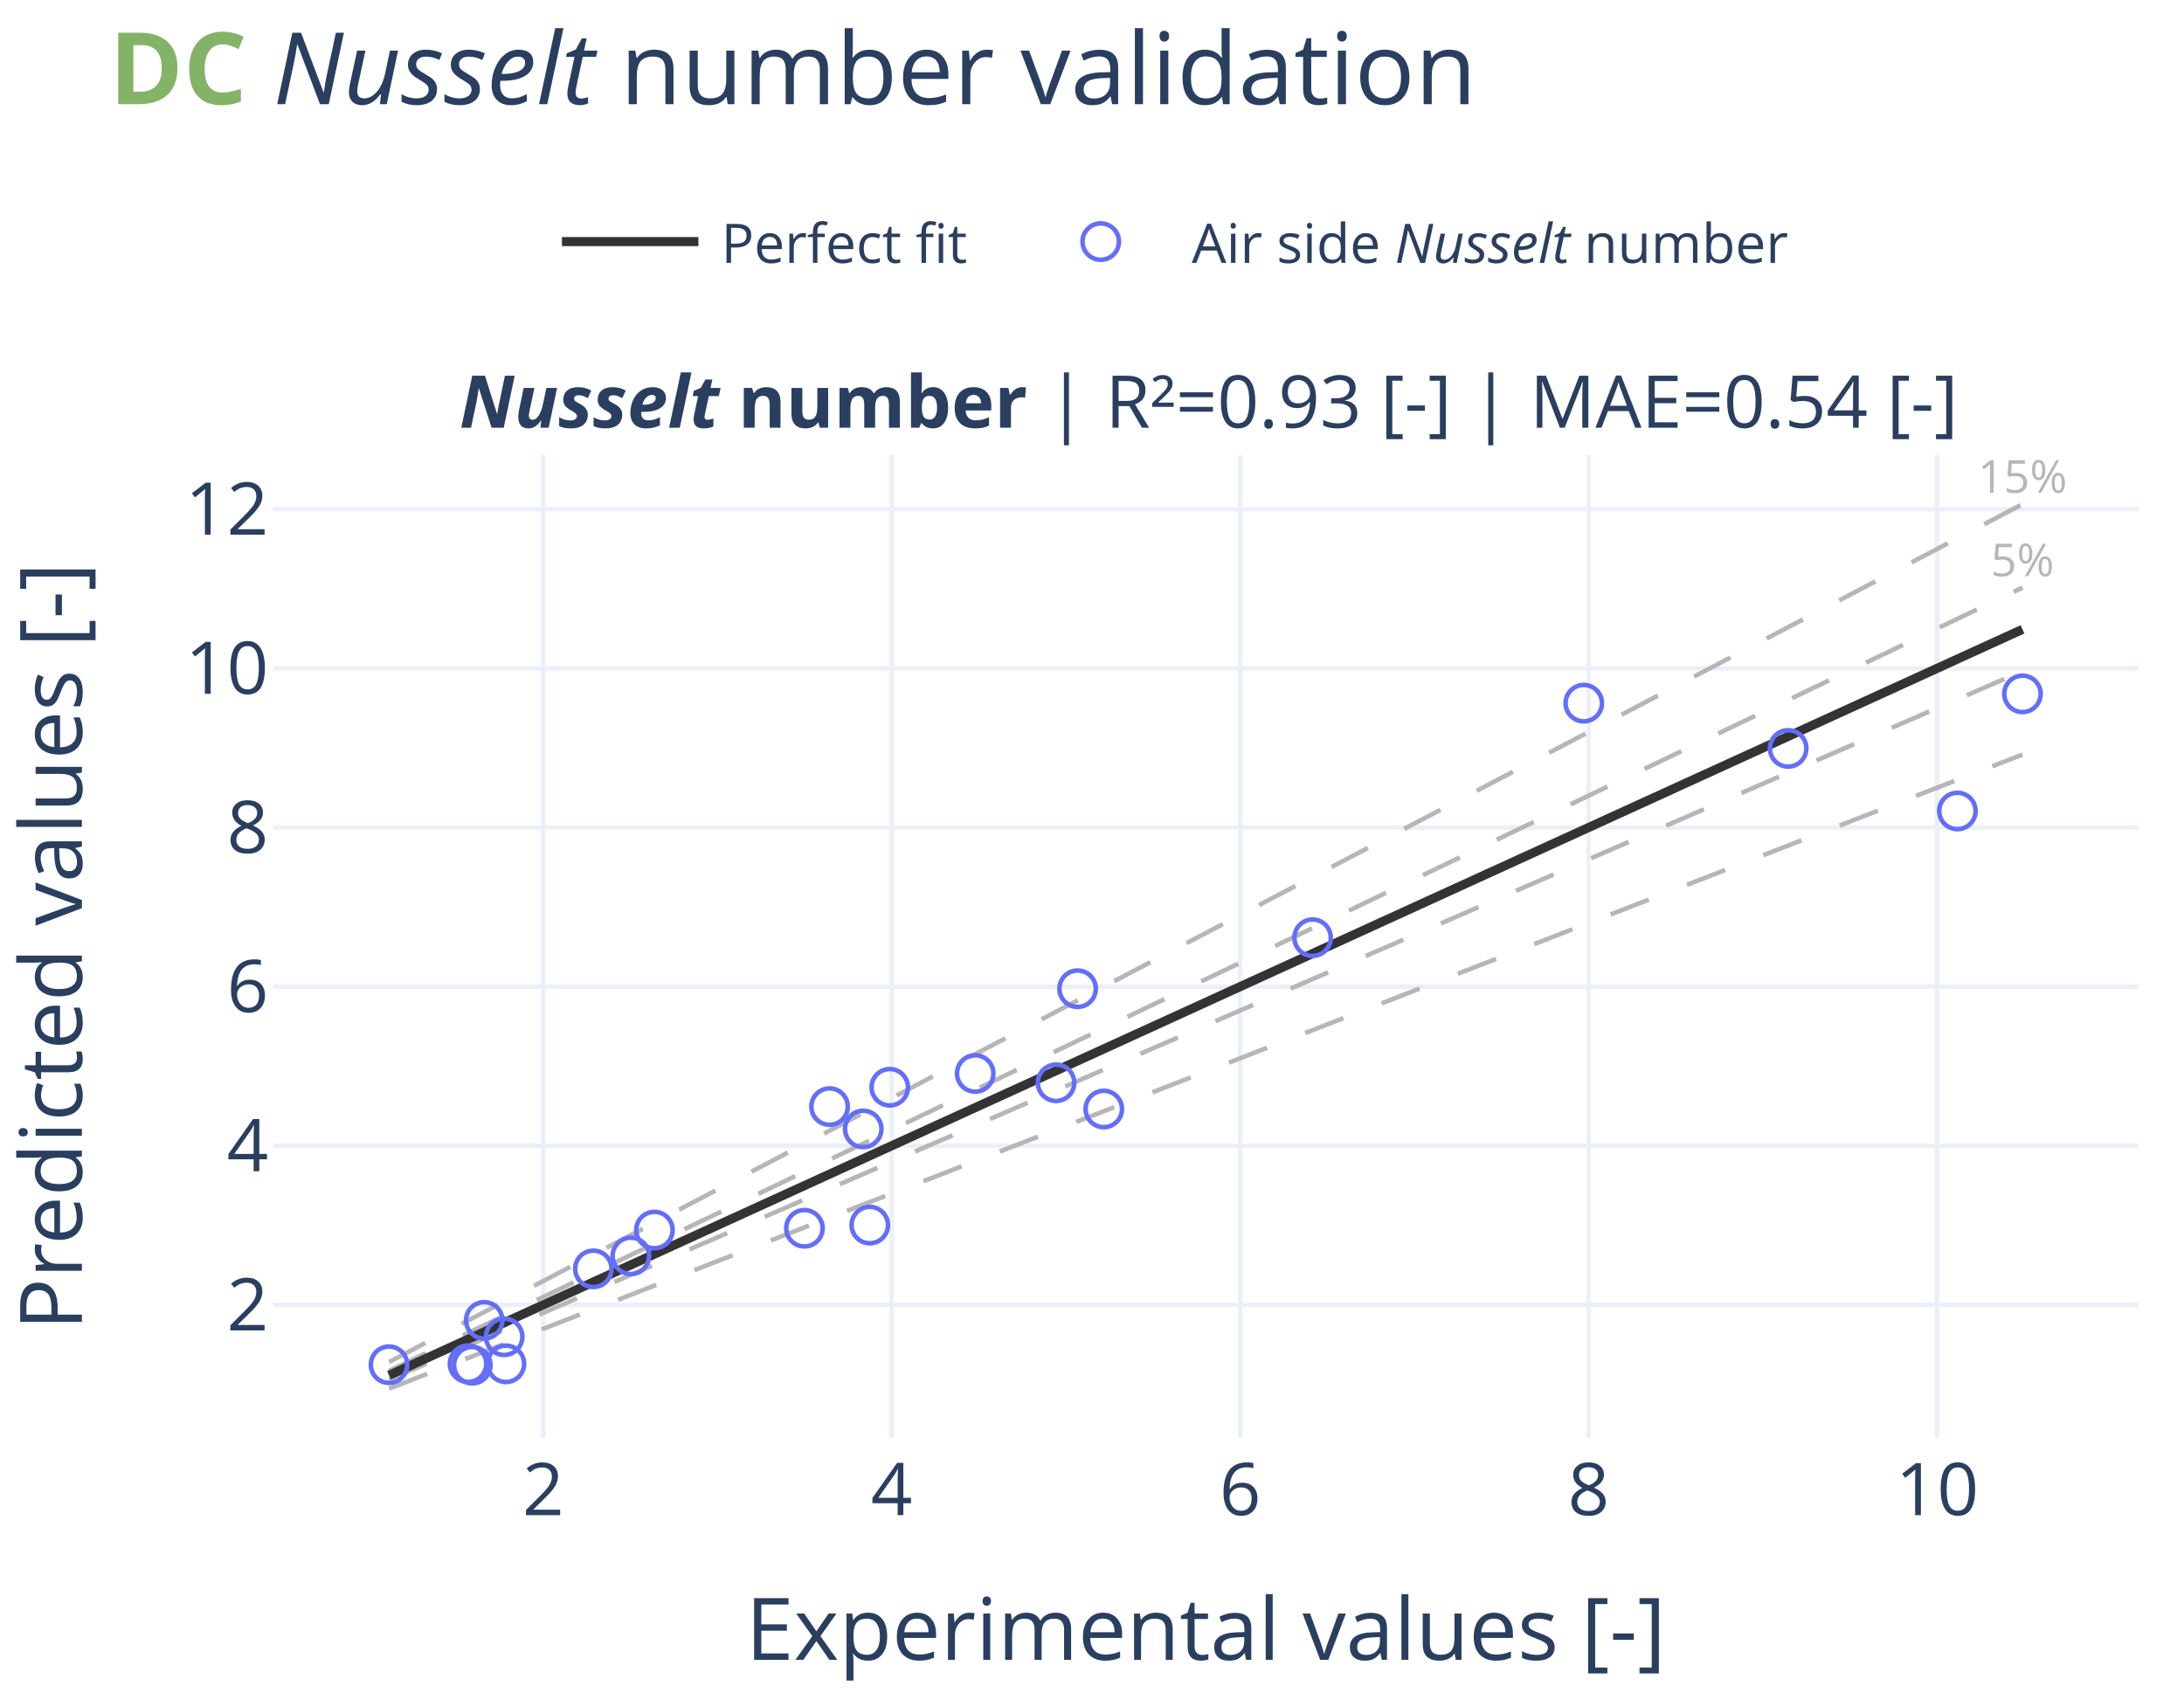
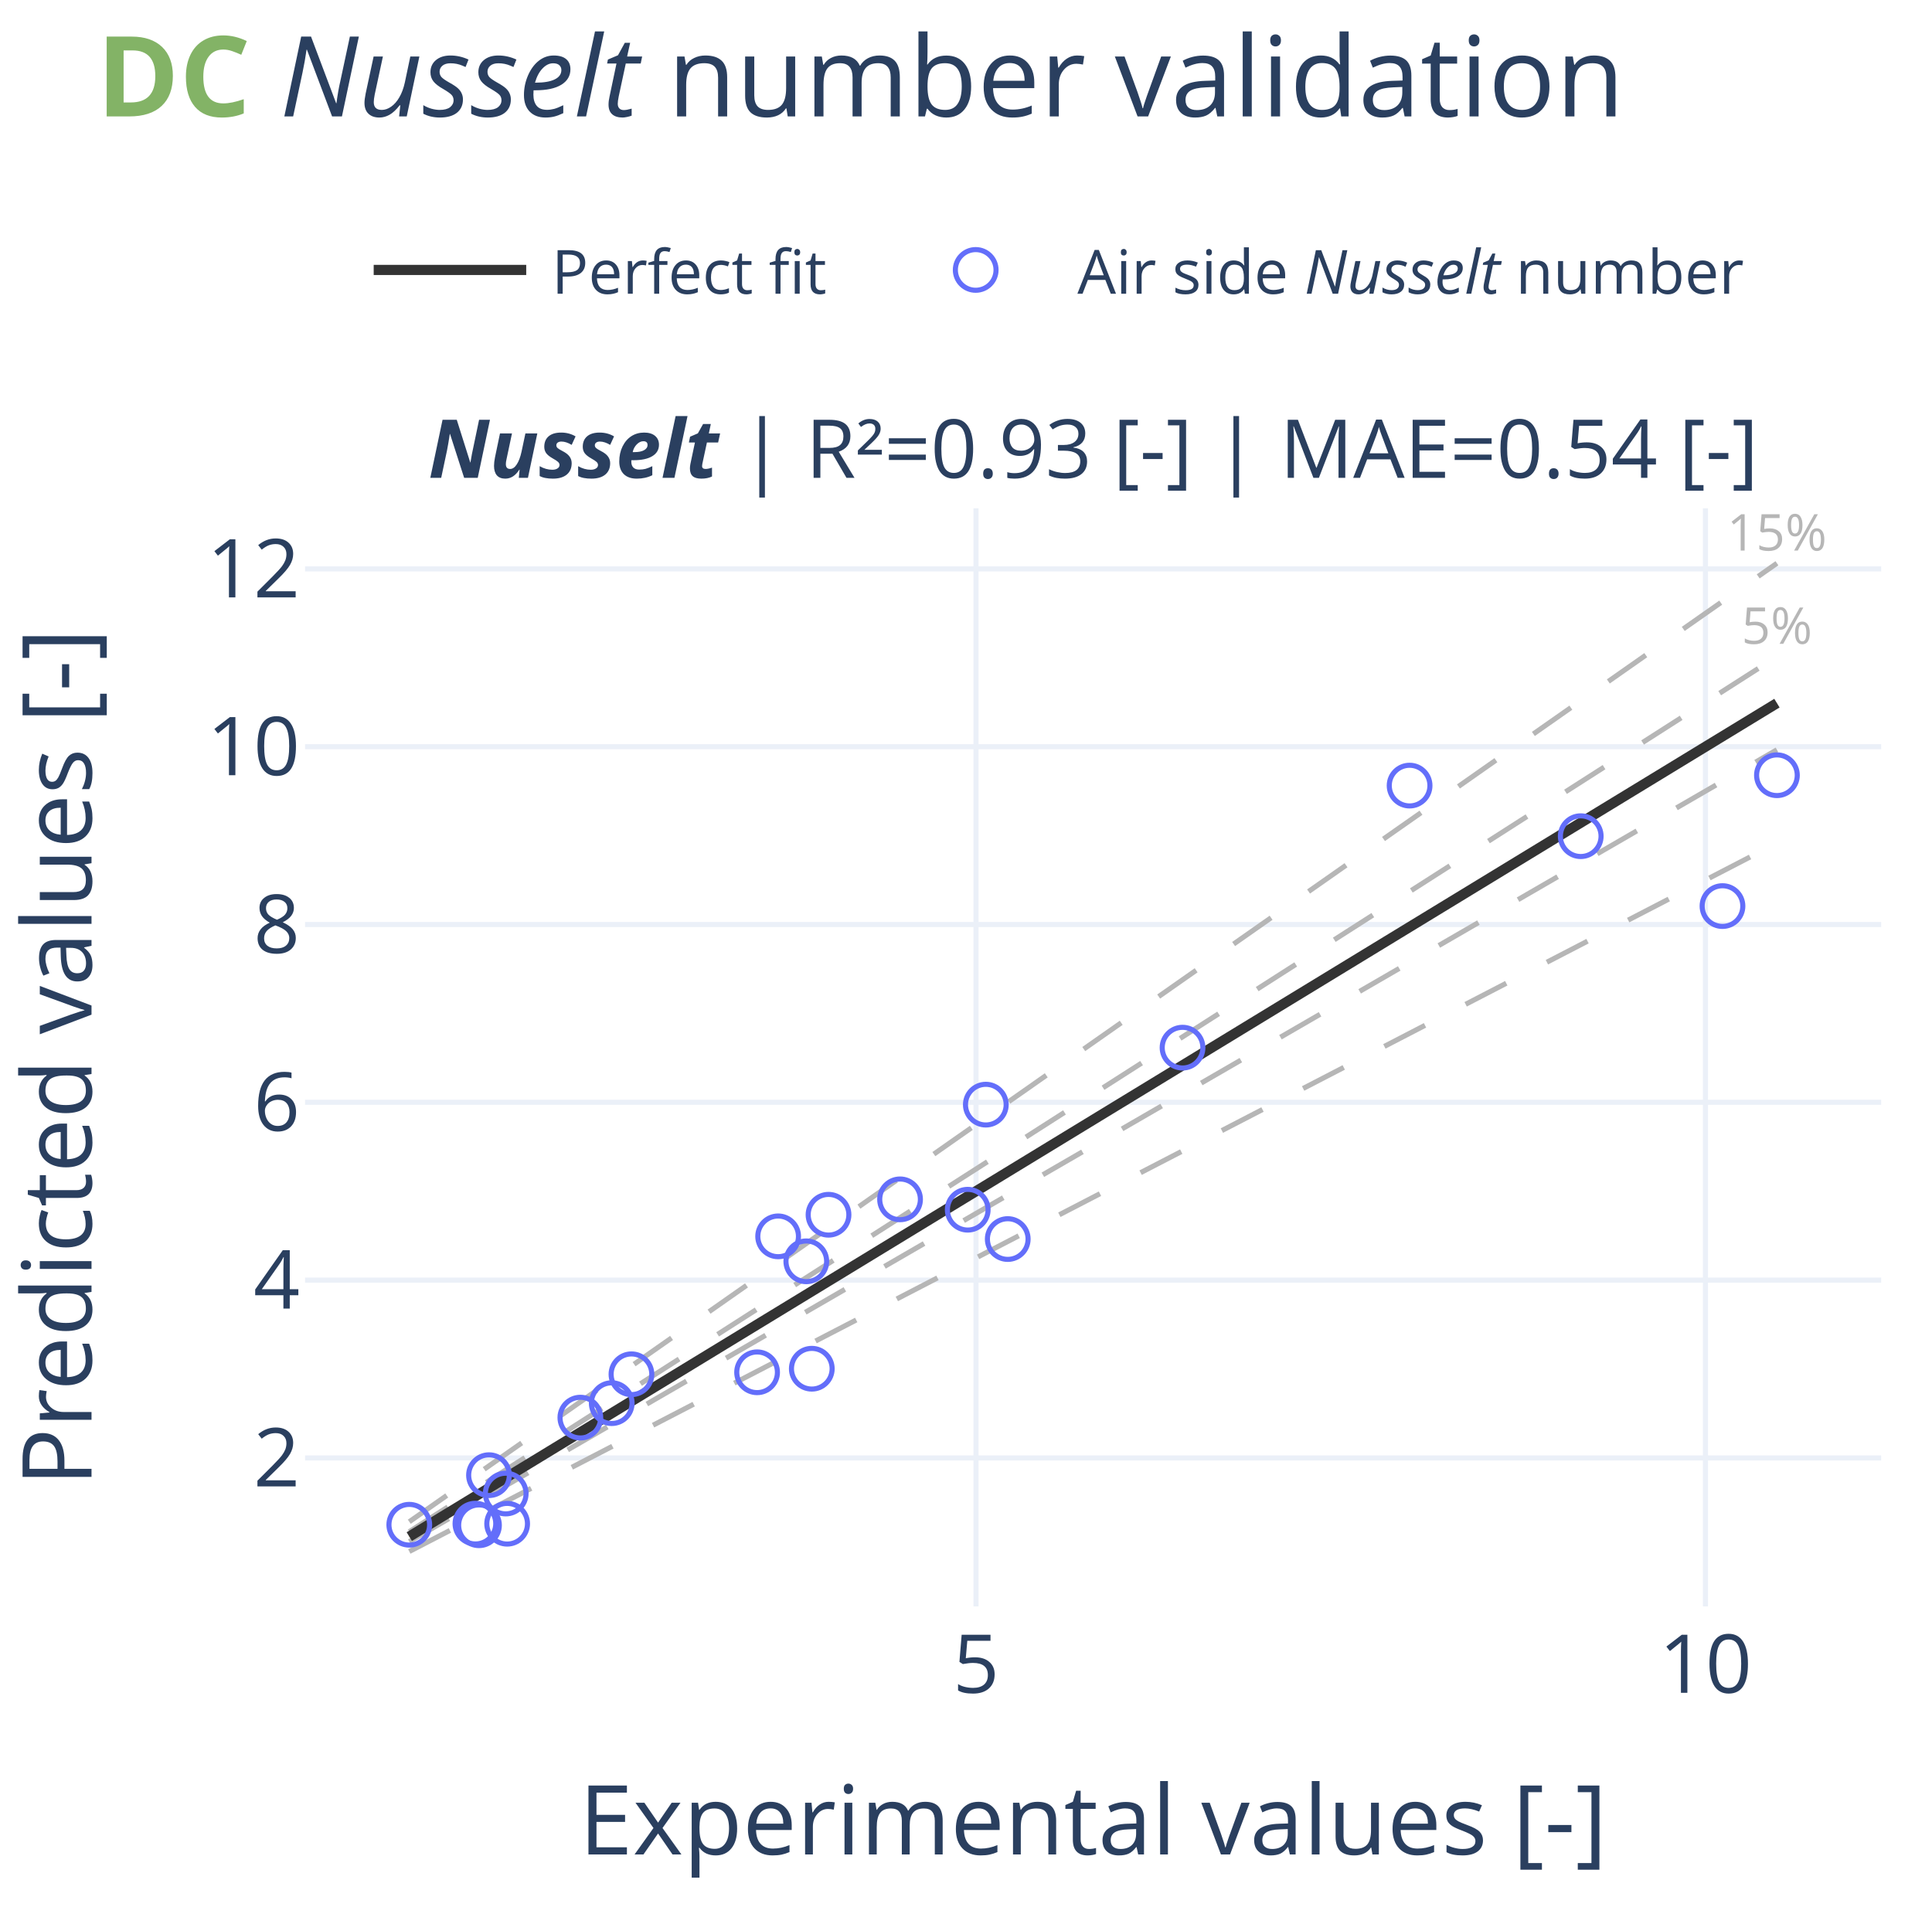
- <svg xmlns="http://www.w3.org/2000/svg" class="main-svg" width="960" height="750" style="" viewBox="0 0 480 375">
-   <rect x="0" y="0" width="480" height="375" style="fill: rgb(255, 255, 255); fill-opacity: 1;" />
-   <defs id="defs-ddeba0">
+ <svg xmlns="http://www.w3.org/2000/svg" class="main-svg" width="760" height="750" style="" viewBox="0 0 380 375">
+   <rect x="0" y="0" width="380" height="375" style="fill: rgb(255, 255, 255); fill-opacity: 1;" />
+   <defs id="defs-fb2f7f">
    <g class="clips">
-       <clipPath id="clipddeba0xyplot" class="plotclip">
-         <rect width="410" height="216" />
-       </clipPath>
-       <clipPath class="axesclip" id="clipddeba0x">
-         <rect x="60" y="0" width="410" height="375" />
-       </clipPath>
-       <clipPath class="axesclip" id="clipddeba0y">
-         <rect x="0" y="100" width="480" height="216" />
-       </clipPath>
-       <clipPath class="axesclip" id="clipddeba0xy">
-         <rect x="60" y="100" width="410" height="216" />
+       <clipPath id="clipfb2f7fxyplot" class="plotclip">
+         <rect width="310" height="216" />
+       </clipPath>
+       <clipPath class="axesclip" id="clipfb2f7fx">
+         <rect x="60" y="0" width="310" height="375" />
+       </clipPath>
+       <clipPath class="axesclip" id="clipfb2f7fy">
+         <rect x="0" y="100" width="380" height="216" />
+       </clipPath>
+       <clipPath class="axesclip" id="clipfb2f7fxy">
+         <rect x="60" y="100" width="310" height="216" />
      </clipPath>
    </g>
    <g class="gradients" />
    <g class="patterns" />
  </defs>
  <g class="bglayer" />
  <g class="layer-below">
    <g class="imagelayer" />
    <g class="shapelayer" />
  </g>
  <g class="cartesianlayer">
    <g class="subplot xy">
      <g class="layer-subplot">
        <g class="shapelayer" />
        <g class="imagelayer" />
      </g>
      <g class="minor-gridlayer">
        <g class="x" />
        <g class="y" />
      </g>
      <g class="gridlayer">
        <g class="x">
-           <path class="xgrid crisp" transform="translate(119.39,0)" d="M0,100v216" style="stroke: rgb(235, 240, 248); stroke-opacity: 1; stroke-width: 1px;" />
-           <path class="xgrid crisp" transform="translate(195.97,0)" d="M0,100v216" style="stroke: rgb(235, 240, 248); stroke-opacity: 1; stroke-width: 1px;" />
-           <path class="xgrid crisp" transform="translate(272.56,0)" d="M0,100v216" style="stroke: rgb(235, 240, 248); stroke-opacity: 1; stroke-width: 1px;" />
-           <path class="xgrid crisp" transform="translate(349.14,0)" d="M0,100v216" style="stroke: rgb(235, 240, 248); stroke-opacity: 1; stroke-width: 1px;" />
-           <path class="xgrid crisp" transform="translate(425.73,0)" d="M0,100v216" style="stroke: rgb(235, 240, 248); stroke-opacity: 1; stroke-width: 1px;" />
+           <path class="xgrid crisp" transform="translate(191.97,0)" d="M0,100v216" style="stroke: rgb(235, 240, 248); stroke-opacity: 1; stroke-width: 1px;" />
+           <path class="xgrid crisp" transform="translate(335.44,0)" d="M0,100v216" style="stroke: rgb(235, 240, 248); stroke-opacity: 1; stroke-width: 1px;" />
        </g>
        <g class="y">
-           <path class="ygrid crisp" transform="translate(0,286.8)" d="M60,0h410" style="stroke: rgb(235, 240, 248); stroke-opacity: 1; stroke-width: 1px;" />
-           <path class="ygrid crisp" transform="translate(0,251.82)" d="M60,0h410" style="stroke: rgb(235, 240, 248); stroke-opacity: 1; stroke-width: 1px;" />
-           <path class="ygrid crisp" transform="translate(0,216.84)" d="M60,0h410" style="stroke: rgb(235, 240, 248); stroke-opacity: 1; stroke-width: 1px;" />
-           <path class="ygrid crisp" transform="translate(0,181.87)" d="M60,0h410" style="stroke: rgb(235, 240, 248); stroke-opacity: 1; stroke-width: 1px;" />
-           <path class="ygrid crisp" transform="translate(0,146.89)" d="M60,0h410" style="stroke: rgb(235, 240, 248); stroke-opacity: 1; stroke-width: 1px;" />
-           <path class="ygrid crisp" transform="translate(0,111.91)" d="M60,0h410" style="stroke: rgb(235, 240, 248); stroke-opacity: 1; stroke-width: 1px;" />
+           <path class="ygrid crisp" transform="translate(0,286.8)" d="M60,0h310" style="stroke: rgb(235, 240, 248); stroke-opacity: 1; stroke-width: 1px;" />
+           <path class="ygrid crisp" transform="translate(0,251.82)" d="M60,0h310" style="stroke: rgb(235, 240, 248); stroke-opacity: 1; stroke-width: 1px;" />
+           <path class="ygrid crisp" transform="translate(0,216.84)" d="M60,0h310" style="stroke: rgb(235, 240, 248); stroke-opacity: 1; stroke-width: 1px;" />
+           <path class="ygrid crisp" transform="translate(0,181.87)" d="M60,0h310" style="stroke: rgb(235, 240, 248); stroke-opacity: 1; stroke-width: 1px;" />
+           <path class="ygrid crisp" transform="translate(0,146.89)" d="M60,0h310" style="stroke: rgb(235, 240, 248); stroke-opacity: 1; stroke-width: 1px;" />
+           <path class="ygrid crisp" transform="translate(0,111.91)" d="M60,0h310" style="stroke: rgb(235, 240, 248); stroke-opacity: 1; stroke-width: 1px;" />
        </g>
      </g>
      <g class="zerolinelayer" />
      <g class="layer-between">
        <g class="shapelayer" />
        <g class="imagelayer" />
      </g>
      <path class="xlines-below" />
      <path class="ylines-below" />
      <g class="overlines-below" />
      <g class="xaxislayer-below" />
      <g class="yaxislayer-below" />
      <g class="overaxes-below" />
      <g class="overplot">
-         <g class="xy" transform="translate(60,100)" clip-path="url(#clipddeba0xyplot)">
+         <g class="xy" transform="translate(60,100)" clip-path="url(#clipfb2f7fxyplot)">
          <g class="scatterlayer mlayer">
-             <g class="trace scatter trace035165" style="stroke-miterlimit: 2;">
+             <g class="trace scatter trace5ccf4c" style="stroke-miterlimit: 2;">
              <g class="fills">
                <g>
-                   <path class="js-fill" d="M25.5,202.27L384.5,38.32L384.5,38.32L25.5,202.27Z" style="fill: rgb(254, 203, 82); fill-opacity: 0.4; stroke-width: 0;" />
-                 </g>
-               </g>
-               <g class="errorbars" />
-               <g class="lines">
-                 <path class="js-line" d="M25.5,202.27L384.5,38.32" style="vector-effect: none; fill: none; stroke: rgb(254, 203, 82); stroke-opacity: 1; stroke-width: 0.1px; opacity: 1;" />
-               </g>
-               <g class="points" />
-               <g class="text" />
-             </g>
-             <g class="trace scatter trace94e5b1" style="stroke-miterlimit: 2;">
-               <g class="fills" />
-               <g class="errorbars" />
-               <g class="lines">
-                 <path class="js-line" d="M25.5,202.27L384.5,38.32" style="vector-effect: none; fill: none; stroke: rgb(254, 203, 82); stroke-opacity: 1; stroke-width: 0.1px; opacity: 1;" />
-               </g>
-               <g class="points" />
-               <g class="text" />
-             </g>
-             <g class="trace scatter tracee30c1f" style="stroke-miterlimit: 2; opacity: 1;">
-               <g class="fills" />
-               <g class="errorbars" />
-               <g class="lines">
-                 <path class="js-line" d="M25.5,201.3L384.5,29.15" style="vector-effect: none; fill: none; stroke: rgb(182, 182, 182); stroke-opacity: 1; stroke-dasharray: 9px, 9px; stroke-width: 1px; opacity: 1;" />
+                   <path class="js-fill" d="M20.5,202.27L289.5,38.32L289.5,38.32L20.5,202.27Z" style="fill: rgb(254, 203, 82); fill-opacity: 0.4; stroke-width: 0;" />
+                 </g>
+               </g>
+               <g class="errorbars" />
+               <g class="lines">
+                 <path class="js-line" d="M20.5,202.27L289.5,38.32" style="vector-effect: none; fill: none; stroke: rgb(254, 203, 82); stroke-opacity: 1; stroke-width: 0.1px; opacity: 1;" />
+               </g>
+               <g class="points" />
+               <g class="text" />
+             </g>
+             <g class="trace scatter trace8683a9" style="stroke-miterlimit: 2;">
+               <g class="fills" />
+               <g class="errorbars" />
+               <g class="lines">
+                 <path class="js-line" d="M20.5,202.27L289.5,38.32" style="vector-effect: none; fill: none; stroke: rgb(254, 203, 82); stroke-opacity: 1; stroke-width: 0.1px; opacity: 1;" />
+               </g>
+               <g class="points" />
+               <g class="text" />
+             </g>
+             <g class="trace scatter trace13b127" style="stroke-miterlimit: 2; opacity: 1;">
+               <g class="fills" />
+               <g class="errorbars" />
+               <g class="lines">
+                 <path class="js-line" d="M20.5,201.3L289.5,29.15" style="vector-effect: none; fill: none; stroke: rgb(182, 182, 182); stroke-opacity: 1; stroke-dasharray: 9px, 9px; stroke-width: 1px; opacity: 1;" />
              </g>
              <g class="points" />
              <g class="text">
                <g class="textpoint" transform="translate(0,-2.5)">
-                   <text x="384.5" y="29.15" text-anchor="middle" style="font-family: 'Open Sans', verdana, arial, sans-serif; font-size: 10px; fill: rgb(182, 182, 182); fill-opacity: 1; white-space: pre;">5%</text>
-                 </g>
-               </g>
-             </g>
-             <g class="trace scatter trace075283" style="stroke-miterlimit: 2; opacity: 1;">
-               <g class="fills" />
-               <g class="errorbars" />
-               <g class="lines">
-                 <path class="js-line" d="M25.5,203.25L384.5,47.49" style="vector-effect: none; fill: none; stroke: rgb(182, 182, 182); stroke-opacity: 1; stroke-dasharray: 9px, 9px; stroke-width: 1px; opacity: 1;" />
-               </g>
-               <g class="points" />
-               <g class="text" />
-             </g>
-             <g class="trace scatter trace28f960" style="stroke-miterlimit: 2; opacity: 1;">
-               <g class="fills" />
-               <g class="errorbars" />
-               <g class="lines">
-                 <path class="js-line" d="M25.5,199.35L384.5,10.8" style="vector-effect: none; fill: none; stroke: rgb(182, 182, 182); stroke-opacity: 1; stroke-dasharray: 9px, 9px; stroke-width: 1px; opacity: 1;" />
+                   <text x="289.5" y="29.15" text-anchor="middle" style="font-family: 'Open Sans', verdana, arial, sans-serif; font-size: 10px; fill: rgb(182, 182, 182); fill-opacity: 1; white-space: pre;">5%</text>
+                 </g>
+               </g>
+             </g>
+             <g class="trace scatter traceb7510f" style="stroke-miterlimit: 2; opacity: 1;">
+               <g class="fills" />
+               <g class="errorbars" />
+               <g class="lines">
+                 <path class="js-line" d="M20.5,203.25L289.5,47.49" style="vector-effect: none; fill: none; stroke: rgb(182, 182, 182); stroke-opacity: 1; stroke-dasharray: 9px, 9px; stroke-width: 1px; opacity: 1;" />
+               </g>
+               <g class="points" />
+               <g class="text" />
+             </g>
+             <g class="trace scatter trace5c1318" style="stroke-miterlimit: 2; opacity: 1;">
+               <g class="fills" />
+               <g class="errorbars" />
+               <g class="lines">
+                 <path class="js-line" d="M20.5,199.35L289.5,10.8" style="vector-effect: none; fill: none; stroke: rgb(182, 182, 182); stroke-opacity: 1; stroke-dasharray: 9px, 9px; stroke-width: 1px; opacity: 1;" />
              </g>
              <g class="points" />
              <g class="text">
                <g class="textpoint" transform="translate(0,-2.5)">
-                   <text x="384.5" y="10.8" text-anchor="middle" style="font-family: 'Open Sans', verdana, arial, sans-serif; font-size: 10px; fill: rgb(182, 182, 182); fill-opacity: 1; white-space: pre;">15%</text>
-                 </g>
-               </g>
-             </g>
-             <g class="trace scatter trace62f577" style="stroke-miterlimit: 2; opacity: 1;">
-               <g class="fills" />
-               <g class="errorbars" />
-               <g class="lines">
-                 <path class="js-line" d="M25.5,205.2L384.5,65.84" style="vector-effect: none; fill: none; stroke: rgb(182, 182, 182); stroke-opacity: 1; stroke-dasharray: 9px, 9px; stroke-width: 1px; opacity: 1;" />
-               </g>
-               <g class="points" />
-               <g class="text" />
-             </g>
-             <g class="trace scatter traced27289" style="stroke-miterlimit: 2; opacity: 1;">
-               <g class="fills" />
-               <g class="errorbars" />
-               <g class="lines">
-                 <path class="js-line" d="M25.5,202.27L384.5,38.32" style="vector-effect: none; fill: none; stroke: rgb(51, 51, 51); stroke-opacity: 1; stroke-width: 2px; opacity: 1;" />
-               </g>
-               <g class="points" />
-               <g class="text" />
-             </g>
-             <g class="trace scatter trace206182" style="stroke-miterlimit: 2; opacity: 1;">
+                   <text x="289.5" y="10.8" text-anchor="middle" style="font-family: 'Open Sans', verdana, arial, sans-serif; font-size: 10px; fill: rgb(182, 182, 182); fill-opacity: 1; white-space: pre;">15%</text>
+                 </g>
+               </g>
+             </g>
+             <g class="trace scatter trace00d466" style="stroke-miterlimit: 2; opacity: 1;">
+               <g class="fills" />
+               <g class="errorbars" />
+               <g class="lines">
+                 <path class="js-line" d="M20.5,205.2L289.5,65.84" style="vector-effect: none; fill: none; stroke: rgb(182, 182, 182); stroke-opacity: 1; stroke-dasharray: 9px, 9px; stroke-width: 1px; opacity: 1;" />
+               </g>
+               <g class="points" />
+               <g class="text" />
+             </g>
+             <g class="trace scatter trace47e354" style="stroke-miterlimit: 2; opacity: 1;">
+               <g class="fills" />
+               <g class="errorbars" />
+               <g class="lines">
+                 <path class="js-line" d="M20.5,202.27L289.5,38.32" style="vector-effect: none; fill: none; stroke: rgb(51, 51, 51); stroke-opacity: 1; stroke-width: 2px; opacity: 1;" />
+               </g>
+               <g class="points" />
+               <g class="text" />
+             </g>
+             <g class="trace scatter trace68969b" style="stroke-miterlimit: 2; opacity: 1;">
              <g class="fills" />
              <g class="errorbars" />
              <g class="lines" />
              <g class="points">
-                 <path class="point" transform="translate(25.5,199.94)" d="M4,0A4,4 0 1,1 0,-4A4,4 0 0,1 4,0Z" style="opacity: 1; stroke: rgb(99, 110, 250); stroke-opacity: 1; stroke-width: 1px; fill: none;" />
-                 <path class="point" transform="translate(42.87,199.72)" d="M4,0A4,4 0 1,1 0,-4A4,4 0 0,1 4,0Z" style="opacity: 1; stroke: rgb(99, 110, 250); stroke-opacity: 1; stroke-width: 1px; fill: none;" />
-                 <path class="point" transform="translate(43.8,200.04)" d="M4,0A4,4 0 1,1 0,-4A4,4 0 0,1 4,0Z" style="opacity: 1; stroke: rgb(99, 110, 250); stroke-opacity: 1; stroke-width: 1px; fill: none;" />
-                 <path class="point" transform="translate(46.42,190.19)" d="M4,0A4,4 0 1,1 0,-4A4,4 0 0,1 4,0Z" style="opacity: 1; stroke: rgb(99, 110, 250); stroke-opacity: 1; stroke-width: 1px; fill: none;" />
-                 <path class="point" transform="translate(50.81,193.8)" d="M4,0A4,4 0 1,1 0,-4A4,4 0 0,1 4,0Z" style="opacity: 1; stroke: rgb(99, 110, 250); stroke-opacity: 1; stroke-width: 1px; fill: none;" />
-                 <path class="point" transform="translate(51.19,199.74)" d="M4,0A4,4 0 1,1 0,-4A4,4 0 0,1 4,0Z" style="opacity: 1; stroke: rgb(99, 110, 250); stroke-opacity: 1; stroke-width: 1px; fill: none;" />
-                 <path class="point" transform="translate(70.41,178.87)" d="M4,0A4,4 0 1,1 0,-4A4,4 0 0,1 4,0Z" style="opacity: 1; stroke: rgb(99, 110, 250); stroke-opacity: 1; stroke-width: 1px; fill: none;" />
-                 <path class="point" transform="translate(78.65,176.02)" d="M4,0A4,4 0 1,1 0,-4A4,4 0 0,1 4,0Z" style="opacity: 1; stroke: rgb(99, 110, 250); stroke-opacity: 1; stroke-width: 1px; fill: none;" />
-                 <path class="point" transform="translate(83.83,170.34)" d="M4,0A4,4 0 1,1 0,-4A4,4 0 0,1 4,0Z" style="opacity: 1; stroke: rgb(99, 110, 250); stroke-opacity: 1; stroke-width: 1px; fill: none;" />
-                 <path class="point" transform="translate(116.8,169.95)" d="M4,0A4,4 0 1,1 0,-4A4,4 0 0,1 4,0Z" style="opacity: 1; stroke: rgb(99, 110, 250); stroke-opacity: 1; stroke-width: 1px; fill: none;" />
-                 <path class="point" transform="translate(122.32,143.21)" d="M4,0A4,4 0 1,1 0,-4A4,4 0 0,1 4,0Z" style="opacity: 1; stroke: rgb(99, 110, 250); stroke-opacity: 1; stroke-width: 1px; fill: none;" />
-                 <path class="point" transform="translate(129.72,148.12)" d="M4,0A4,4 0 1,1 0,-4A4,4 0 0,1 4,0Z" style="opacity: 1; stroke: rgb(99, 110, 250); stroke-opacity: 1; stroke-width: 1px; fill: none;" />
-                 <path class="point" transform="translate(131.16,169.25)" d="M4,0A4,4 0 1,1 0,-4A4,4 0 0,1 4,0Z" style="opacity: 1; stroke: rgb(99, 110, 250); stroke-opacity: 1; stroke-width: 1px; fill: none;" />
-                 <path class="point" transform="translate(135.55,138.96)" d="M4,0A4,4 0 1,1 0,-4A4,4 0 0,1 4,0Z" style="opacity: 1; stroke: rgb(99, 110, 250); stroke-opacity: 1; stroke-width: 1px; fill: none;" />
-                 <path class="point" transform="translate(154.33,135.93)" d="M4,0A4,4 0 1,1 0,-4A4,4 0 0,1 4,0Z" style="opacity: 1; stroke: rgb(99, 110, 250); stroke-opacity: 1; stroke-width: 1px; fill: none;" />
-                 <path class="point" transform="translate(172.1,137.97)" d="M4,0A4,4 0 1,1 0,-4A4,4 0 0,1 4,0Z" style="opacity: 1; stroke: rgb(99, 110, 250); stroke-opacity: 1; stroke-width: 1px; fill: none;" />
-                 <path class="point" transform="translate(176.84,117.3)" d="M4,0A4,4 0 1,1 0,-4A4,4 0 0,1 4,0Z" style="opacity: 1; stroke: rgb(99, 110, 250); stroke-opacity: 1; stroke-width: 1px; fill: none;" />
-                 <path class="point" transform="translate(182.59,143.74)" d="M4,0A4,4 0 1,1 0,-4A4,4 0 0,1 4,0Z" style="opacity: 1; stroke: rgb(99, 110, 250); stroke-opacity: 1; stroke-width: 1px; fill: none;" />
-                 <path class="point" transform="translate(228.48,106.09)" d="M4,0A4,4 0 1,1 0,-4A4,4 0 0,1 4,0Z" style="opacity: 1; stroke: rgb(99, 110, 250); stroke-opacity: 1; stroke-width: 1px; fill: none;" />
-                 <path class="point" transform="translate(288.08,54.54)" d="M4,0A4,4 0 1,1 0,-4A4,4 0 0,1 4,0Z" style="opacity: 1; stroke: rgb(99, 110, 250); stroke-opacity: 1; stroke-width: 1px; fill: none;" />
-                 <path class="point" transform="translate(333,64.49)" d="M4,0A4,4 0 1,1 0,-4A4,4 0 0,1 4,0Z" style="opacity: 1; stroke: rgb(99, 110, 250); stroke-opacity: 1; stroke-width: 1px; fill: none;" />
-                 <path class="point" transform="translate(370.2,78.24)" d="M4,0A4,4 0 1,1 0,-4A4,4 0 0,1 4,0Z" style="opacity: 1; stroke: rgb(99, 110, 250); stroke-opacity: 1; stroke-width: 1px; fill: none;" />
-                 <path class="point" transform="translate(384.5,52.5)" d="M4,0A4,4 0 1,1 0,-4A4,4 0 0,1 4,0Z" style="opacity: 1; stroke: rgb(99, 110, 250); stroke-opacity: 1; stroke-width: 1px; fill: none;" />
+                 <path class="point" transform="translate(20.5,199.94)" d="M4,0A4,4 0 1,1 0,-4A4,4 0 0,1 4,0Z" style="opacity: 1; stroke: rgb(99, 110, 250); stroke-opacity: 1; stroke-width: 1px; fill: none;" />
+                 <path class="point" transform="translate(33.51,199.72)" d="M4,0A4,4 0 1,1 0,-4A4,4 0 0,1 4,0Z" style="opacity: 1; stroke: rgb(99, 110, 250); stroke-opacity: 1; stroke-width: 1px; fill: none;" />
+                 <path class="point" transform="translate(34.21,200.04)" d="M4,0A4,4 0 1,1 0,-4A4,4 0 0,1 4,0Z" style="opacity: 1; stroke: rgb(99, 110, 250); stroke-opacity: 1; stroke-width: 1px; fill: none;" />
+                 <path class="point" transform="translate(36.18,190.19)" d="M4,0A4,4 0 1,1 0,-4A4,4 0 0,1 4,0Z" style="opacity: 1; stroke: rgb(99, 110, 250); stroke-opacity: 1; stroke-width: 1px; fill: none;" />
+                 <path class="point" transform="translate(39.47,193.8)" d="M4,0A4,4 0 1,1 0,-4A4,4 0 0,1 4,0Z" style="opacity: 1; stroke: rgb(99, 110, 250); stroke-opacity: 1; stroke-width: 1px; fill: none;" />
+                 <path class="point" transform="translate(39.75,199.74)" d="M4,0A4,4 0 1,1 0,-4A4,4 0 0,1 4,0Z" style="opacity: 1; stroke: rgb(99, 110, 250); stroke-opacity: 1; stroke-width: 1px; fill: none;" />
+                 <path class="point" transform="translate(54.15,178.87)" d="M4,0A4,4 0 1,1 0,-4A4,4 0 0,1 4,0Z" style="opacity: 1; stroke: rgb(99, 110, 250); stroke-opacity: 1; stroke-width: 1px; fill: none;" />
+                 <path class="point" transform="translate(60.32,176.02)" d="M4,0A4,4 0 1,1 0,-4A4,4 0 0,1 4,0Z" style="opacity: 1; stroke: rgb(99, 110, 250); stroke-opacity: 1; stroke-width: 1px; fill: none;" />
+                 <path class="point" transform="translate(64.2,170.34)" d="M4,0A4,4 0 1,1 0,-4A4,4 0 0,1 4,0Z" style="opacity: 1; stroke: rgb(99, 110, 250); stroke-opacity: 1; stroke-width: 1px; fill: none;" />
+                 <path class="point" transform="translate(88.91,169.95)" d="M4,0A4,4 0 1,1 0,-4A4,4 0 0,1 4,0Z" style="opacity: 1; stroke: rgb(99, 110, 250); stroke-opacity: 1; stroke-width: 1px; fill: none;" />
+                 <path class="point" transform="translate(93.05,143.21)" d="M4,0A4,4 0 1,1 0,-4A4,4 0 0,1 4,0Z" style="opacity: 1; stroke: rgb(99, 110, 250); stroke-opacity: 1; stroke-width: 1px; fill: none;" />
+                 <path class="point" transform="translate(98.59,148.12)" d="M4,0A4,4 0 1,1 0,-4A4,4 0 0,1 4,0Z" style="opacity: 1; stroke: rgb(99, 110, 250); stroke-opacity: 1; stroke-width: 1px; fill: none;" />
+                 <path class="point" transform="translate(99.67,169.25)" d="M4,0A4,4 0 1,1 0,-4A4,4 0 0,1 4,0Z" style="opacity: 1; stroke: rgb(99, 110, 250); stroke-opacity: 1; stroke-width: 1px; fill: none;" />
+                 <path class="point" transform="translate(102.96,138.96)" d="M4,0A4,4 0 1,1 0,-4A4,4 0 0,1 4,0Z" style="opacity: 1; stroke: rgb(99, 110, 250); stroke-opacity: 1; stroke-width: 1px; fill: none;" />
+                 <path class="point" transform="translate(117.03,135.93)" d="M4,0A4,4 0 1,1 0,-4A4,4 0 0,1 4,0Z" style="opacity: 1; stroke: rgb(99, 110, 250); stroke-opacity: 1; stroke-width: 1px; fill: none;" />
+                 <path class="point" transform="translate(130.34,137.97)" d="M4,0A4,4 0 1,1 0,-4A4,4 0 0,1 4,0Z" style="opacity: 1; stroke: rgb(99, 110, 250); stroke-opacity: 1; stroke-width: 1px; fill: none;" />
+                 <path class="point" transform="translate(133.9,117.3)" d="M4,0A4,4 0 1,1 0,-4A4,4 0 0,1 4,0Z" style="opacity: 1; stroke: rgb(99, 110, 250); stroke-opacity: 1; stroke-width: 1px; fill: none;" />
+                 <path class="point" transform="translate(138.21,143.74)" d="M4,0A4,4 0 1,1 0,-4A4,4 0 0,1 4,0Z" style="opacity: 1; stroke: rgb(99, 110, 250); stroke-opacity: 1; stroke-width: 1px; fill: none;" />
+                 <path class="point" transform="translate(172.59,106.09)" d="M4,0A4,4 0 1,1 0,-4A4,4 0 0,1 4,0Z" style="opacity: 1; stroke: rgb(99, 110, 250); stroke-opacity: 1; stroke-width: 1px; fill: none;" />
+                 <path class="point" transform="translate(217.25,54.54)" d="M4,0A4,4 0 1,1 0,-4A4,4 0 0,1 4,0Z" style="opacity: 1; stroke: rgb(99, 110, 250); stroke-opacity: 1; stroke-width: 1px; fill: none;" />
+                 <path class="point" transform="translate(250.91,64.49)" d="M4,0A4,4 0 1,1 0,-4A4,4 0 0,1 4,0Z" style="opacity: 1; stroke: rgb(99, 110, 250); stroke-opacity: 1; stroke-width: 1px; fill: none;" />
+                 <path class="point" transform="translate(278.79,78.24)" d="M4,0A4,4 0 1,1 0,-4A4,4 0 0,1 4,0Z" style="opacity: 1; stroke: rgb(99, 110, 250); stroke-opacity: 1; stroke-width: 1px; fill: none;" />
+                 <path class="point" transform="translate(289.5,52.5)" d="M4,0A4,4 0 1,1 0,-4A4,4 0 0,1 4,0Z" style="opacity: 1; stroke: rgb(99, 110, 250); stroke-opacity: 1; stroke-width: 1px; fill: none;" />
              </g>
              <g class="text" />
            </g>
          </g>
        </g>
      </g>
+       <g class="zerolinelayer-above" />
      <path class="xlines-above crisp" d="M0,0" style="fill: none;" />
      <path class="ylines-above crisp" d="M0,0" style="fill: none;" />
      <g class="overlines-above" />
      <g class="xaxislayer-above">
        <g class="xtick">
-           <text text-anchor="middle" x="0" y="333" transform="translate(119.39,0)" style="font-family: 'Open Sans', verdana, arial, sans-serif; font-size: 16px; fill: rgb(42, 63, 95); fill-opacity: 1; white-space: pre; opacity: 1;">2</text>
+           <text text-anchor="middle" x="0" y="333" transform="translate(191.97,0)" style="font-family: 'Open Sans', verdana, arial, sans-serif; font-size: 16px; fill: rgb(42, 63, 95); fill-opacity: 1; white-space: pre;">5</text>
        </g>
        <g class="xtick">
-           <text text-anchor="middle" x="0" y="333" style="font-family: 'Open Sans', verdana, arial, sans-serif; font-size: 16px; fill: rgb(42, 63, 95); fill-opacity: 1; white-space: pre; opacity: 1;" transform="translate(195.97,0)">4</text>
-         </g>
-         <g class="xtick">
-           <text text-anchor="middle" x="0" y="333" style="font-family: 'Open Sans', verdana, arial, sans-serif; font-size: 16px; fill: rgb(42, 63, 95); fill-opacity: 1; white-space: pre; opacity: 1;" transform="translate(272.56,0)">6</text>
-         </g>
-         <g class="xtick">
-           <text text-anchor="middle" x="0" y="333" style="font-family: 'Open Sans', verdana, arial, sans-serif; font-size: 16px; fill: rgb(42, 63, 95); fill-opacity: 1; white-space: pre; opacity: 1;" transform="translate(349.14,0)">8</text>
-         </g>
-         <g class="xtick">
-           <text text-anchor="middle" x="0" y="333" style="font-family: 'Open Sans', verdana, arial, sans-serif; font-size: 16px; fill: rgb(42, 63, 95); fill-opacity: 1; white-space: pre; opacity: 1;" transform="translate(425.73,0)">10</text>
+           <text text-anchor="middle" x="0" y="333" style="font-family: 'Open Sans', verdana, arial, sans-serif; font-size: 16px; fill: rgb(42, 63, 95); fill-opacity: 1; white-space: pre;" transform="translate(335.44,0)">10</text>
        </g>
      </g>
      <g class="yaxislayer-above">
        <g class="ytick">
-           <text text-anchor="end" x="59" y="5.6" transform="translate(0,286.8)" style="font-family: 'Open Sans', verdana, arial, sans-serif; font-size: 16px; fill: rgb(42, 63, 95); fill-opacity: 1; white-space: pre; opacity: 1;">2</text>
-         </g>
-         <g class="ytick">
-           <text text-anchor="end" x="59" y="5.6" style="font-family: 'Open Sans', verdana, arial, sans-serif; font-size: 16px; fill: rgb(42, 63, 95); fill-opacity: 1; white-space: pre; opacity: 1;" transform="translate(0,251.82)">4</text>
-         </g>
-         <g class="ytick">
-           <text text-anchor="end" x="59" y="5.6" style="font-family: 'Open Sans', verdana, arial, sans-serif; font-size: 16px; fill: rgb(42, 63, 95); fill-opacity: 1; white-space: pre; opacity: 1;" transform="translate(0,216.84)">6</text>
-         </g>
-         <g class="ytick">
-           <text text-anchor="end" x="59" y="5.6" style="font-family: 'Open Sans', verdana, arial, sans-serif; font-size: 16px; fill: rgb(42, 63, 95); fill-opacity: 1; white-space: pre; opacity: 1;" transform="translate(0,181.87)">8</text>
-         </g>
-         <g class="ytick">
-           <text text-anchor="end" x="59" y="5.6" style="font-family: 'Open Sans', verdana, arial, sans-serif; font-size: 16px; fill: rgb(42, 63, 95); fill-opacity: 1; white-space: pre; opacity: 1;" transform="translate(0,146.89)">10</text>
-         </g>
-         <g class="ytick">
-           <text text-anchor="end" x="59" y="5.6" style="font-family: 'Open Sans', verdana, arial, sans-serif; font-size: 16px; fill: rgb(42, 63, 95); fill-opacity: 1; white-space: pre; opacity: 1;" transform="translate(0,111.91)">12</text>
+           <text text-anchor="end" x="59" y="5.6" transform="translate(0,286.8)" style="font-family: 'Open Sans', verdana, arial, sans-serif; font-size: 16px; fill: rgb(42, 63, 95); fill-opacity: 1; white-space: pre;">2</text>
+         </g>
+         <g class="ytick">
+           <text text-anchor="end" x="59" y="5.6" style="font-family: 'Open Sans', verdana, arial, sans-serif; font-size: 16px; fill: rgb(42, 63, 95); fill-opacity: 1; white-space: pre;" transform="translate(0,251.82)">4</text>
+         </g>
+         <g class="ytick">
+           <text text-anchor="end" x="59" y="5.6" style="font-family: 'Open Sans', verdana, arial, sans-serif; font-size: 16px; fill: rgb(42, 63, 95); fill-opacity: 1; white-space: pre;" transform="translate(0,216.84)">6</text>
+         </g>
+         <g class="ytick">
+           <text text-anchor="end" x="59" y="5.6" style="font-family: 'Open Sans', verdana, arial, sans-serif; font-size: 16px; fill: rgb(42, 63, 95); fill-opacity: 1; white-space: pre;" transform="translate(0,181.87)">8</text>
+         </g>
+         <g class="ytick">
+           <text text-anchor="end" x="59" y="5.6" style="font-family: 'Open Sans', verdana, arial, sans-serif; font-size: 16px; fill: rgb(42, 63, 95); fill-opacity: 1; white-space: pre;" transform="translate(0,146.89)">10</text>
+         </g>
+         <g class="ytick">
+           <text text-anchor="end" x="59" y="5.6" style="font-family: 'Open Sans', verdana, arial, sans-serif; font-size: 16px; fill: rgb(42, 63, 95); fill-opacity: 1; white-space: pre;" transform="translate(0,111.91)">12</text>
        </g>
      </g>
      <g class="overaxes-above" />
    </g>
  </g>
  <g class="polarlayer" />
  <g class="smithlayer" />
  <g class="ternarylayer" />
  <g class="geolayer" />
  <g class="funnelarealayer" />
  <g class="pielayer" />
  <g class="iciclelayer" />
  <g class="treemaplayer" />
  <g class="sunburstlayer" />
  <g class="glimages" />
-   <defs id="topdefs-ddeba0">
+   <defs id="topdefs-fb2f7f">
    <g class="clips" />
-     <clipPath id="legendddeba0">
+     <clipPath id="legendfb2f7f">
      <rect width="293" height="29" x="0" y="0" />
    </clipPath>
  </defs>
  <g class="layer-above">
    <g class="imagelayer" />
    <g class="shapelayer" />
  </g>
  <g class="infolayer">
-     <g class="legend" pointer-events="all" transform="translate(118.5,38.6)">
-       <rect class="bg" shape-rendering="crispEdges" width="293" height="29" x="0" y="0" style="stroke: rgb(68, 68, 68); stroke-opacity: 1; fill: rgb(255, 255, 255); fill-opacity: 1; stroke-width: 0px;" />
-       <g class="scrollbox" transform="" clip-path="url(#legendddeba0)">
+     <g class="legend" pointer-events="all" transform="translate(68.5,38.6)">
+       <rect class="bg" shape-rendering="crispEdges" style="stroke: rgb(68, 68, 68); stroke-opacity: 1; fill: rgb(255, 255, 255); fill-opacity: 1; stroke-width: 0px;" width="293" height="29" x="0" y="0" />
+       <g class="scrollbox" transform="" clip-path="url(#legendfb2f7f)">
        <g class="groups" transform="">
          <g class="traces" transform="translate(0,14.5)" style="opacity: 1;">
            <text class="legendtext" text-anchor="start" x="40" y="4.68" style="font-family: 'Open Sans', verdana, arial, sans-serif; font-size: 12px; fill: rgb(42, 63, 95); fill-opacity: 1; white-space: pre;">Perfect fit</text>
            <g class="layers" style="opacity: 1;">
              <g class="legendfill" />
              <g class="legendlines">
                <path class="js-line" d="M5,0h30" style="fill: none; stroke: rgb(51, 51, 51); stroke-opacity: 1; stroke-width: 2px;" />
              </g>
              <g class="legendsymbols">
                <g class="legendpoints" />
              </g>
            </g>
-             <rect class="legendtoggle" x="0" y="-9.5" width="100.922" height="19" style="fill: rgb(0, 0, 0); fill-opacity: 0;" />
+             <rect class="legendtoggle" x="0" y="-9.5" width="100.908" height="19" style="fill: rgb(0, 0, 0); fill-opacity: 0;" />
          </g>
        </g>
-         <g class="groups" transform="translate(103.4219,0)">
+         <g class="groups" transform="translate(103.4082,0)">
          <g class="traces" transform="translate(0,14.5)" style="opacity: 1;">
            <text class="legendtext" text-anchor="start" x="40" y="4.68" style="font-family: 'Open Sans', verdana, arial, sans-serif; font-size: 12px; fill: rgb(42, 63, 95); fill-opacity: 1; white-space: pre;">Air side <tspan style="font-style:italic">Nusselt</tspan> number</text>
            <g class="layers" style="opacity: 1;">
              <g class="legendfill" />
              <g class="legendlines" />
              <g class="legendsymbols">
                <g class="legendpoints">
                  <path class="scatterpts" transform="translate(20,0)" d="M4,0A4,4 0 1,1 0,-4A4,4 0 0,1 4,0Z" style="opacity: 1; stroke: rgb(99, 110, 250); stroke-opacity: 1; stroke-width: 1px; fill: none;" />
                </g>
              </g>
            </g>
-             <rect class="legendtoggle" x="0" y="-9.5" width="186.422" height="19" style="fill: rgb(0, 0, 0); fill-opacity: 0;" />
+             <rect class="legendtoggle" x="0" y="-9.5" width="186.434" height="19" style="fill: rgb(0, 0, 0); fill-opacity: 0;" />
          </g>
        </g>
      </g>
-       <rect class="scrollbar" rx="20" ry="3" width="0" height="0" x="0" y="0" style="fill: rgb(128, 139, 164); fill-opacity: 1;" />
+       <rect class="scrollbar" rx="20" ry="3" width="0" height="0" style="fill: rgb(128, 139, 164); fill-opacity: 1;" x="0" y="0" />
    </g>
    <g class="g-gtitle">
-       <text class="gtitle" x="24" y="7.5" text-anchor="start" dy="0.7em" style="opacity: 1; font-family: 'Open Sans', verdana, arial, sans-serif; font-size: 22px; fill: rgb(42, 63, 95); fill-opacity: 1; white-space: pre;">
+       <text class="gtitle" x="19" y="7.5" text-anchor="start" dy="0.7em" style="opacity: 1; font-family: 'Open Sans', verdana, arial, sans-serif; font-size: 22px; fill: rgb(42, 63, 95); fill-opacity: 1; white-space: pre;">
        <tspan style=" fill:#83b366; font-weight:bold;">DC</tspan>
        <tspan style="font-style:italic">Nusselt</tspan> number validation</text>
    </g>
    <g class="g-xtitle">
-       <text class="xtitle" x="265" y="364.8" text-anchor="middle" style="opacity: 1; font-family: 'Open Sans', verdana, arial, sans-serif; font-size: 19px; fill: rgb(42, 63, 95); fill-opacity: 1; white-space: pre;">Experimental values [-]</text>
+       <text class="xtitle" x="215" y="364.8" text-anchor="middle" style="opacity: 1; font-family: 'Open Sans', verdana, arial, sans-serif; font-size: 19px; fill: rgb(42, 63, 95); fill-opacity: 1; white-space: pre;">Experimental values [-]</text>
    </g>
    <g class="g-ytitle" transform="translate(0.5097656,0)">
      <text class="ytitle" transform="rotate(-90,17.49063,208)" x="17.491" y="208" text-anchor="middle" style="opacity: 1; font-family: 'Open Sans', verdana, arial, sans-serif; font-size: 19px; fill: rgb(42, 63, 95); fill-opacity: 1; white-space: pre;">Predicted values [-]</text>
    </g>
    <g class="annotation" data-index="0" style="opacity: 1;">
-       <g class="annotation-text-g" transform="rotate(0,265,88.5)">
-         <g class="cursor-pointer" transform="translate(78,77)">
-           <rect class="bg" x="0.5" y="0.5" width="374" height="22" style="stroke-width: 1px; stroke: rgb(0, 0, 0); stroke-opacity: 0; fill: rgb(0, 0, 0); fill-opacity: 0;" />
-           <text class="annotation-text" text-anchor="middle" x="187.656" y="17" style="font-family: 'Open Sans', verdana, arial, sans-serif; font-size: 16px; fill: rgb(42, 63, 95); fill-opacity: 1; white-space: pre;">
+       <g class="annotation-text-g" transform="rotate(0,215,88.5)">
+         <g class="cursor-pointer" transform="translate(65,77)">
+           <rect class="bg" x="0.5" y="0.5" width="299" height="22" style="stroke-width: 1px; stroke: rgb(0, 0, 0); stroke-opacity: 0; fill: rgb(0, 0, 0); fill-opacity: 0;" />
+           <text class="annotation-text" text-anchor="middle" x="150.039" y="17" style="font-family: 'Open Sans', verdana, arial, sans-serif; font-size: 16px; fill: rgb(42, 63, 95); fill-opacity: 1; white-space: pre;">
            <tspan style="font-weight:bold">
-               <tspan style="font-style:italic">Nusselt</tspan> number</tspan> | R²=0.93 [-] | MAE=0.54 [-]</text>
+               <tspan style="font-style:italic">Nusselt</tspan>
+             </tspan> | R²=0.93 [-] | MAE=0.54 [-]</text>
        </g>
      </g>
    </g>
  </g>
</svg>
